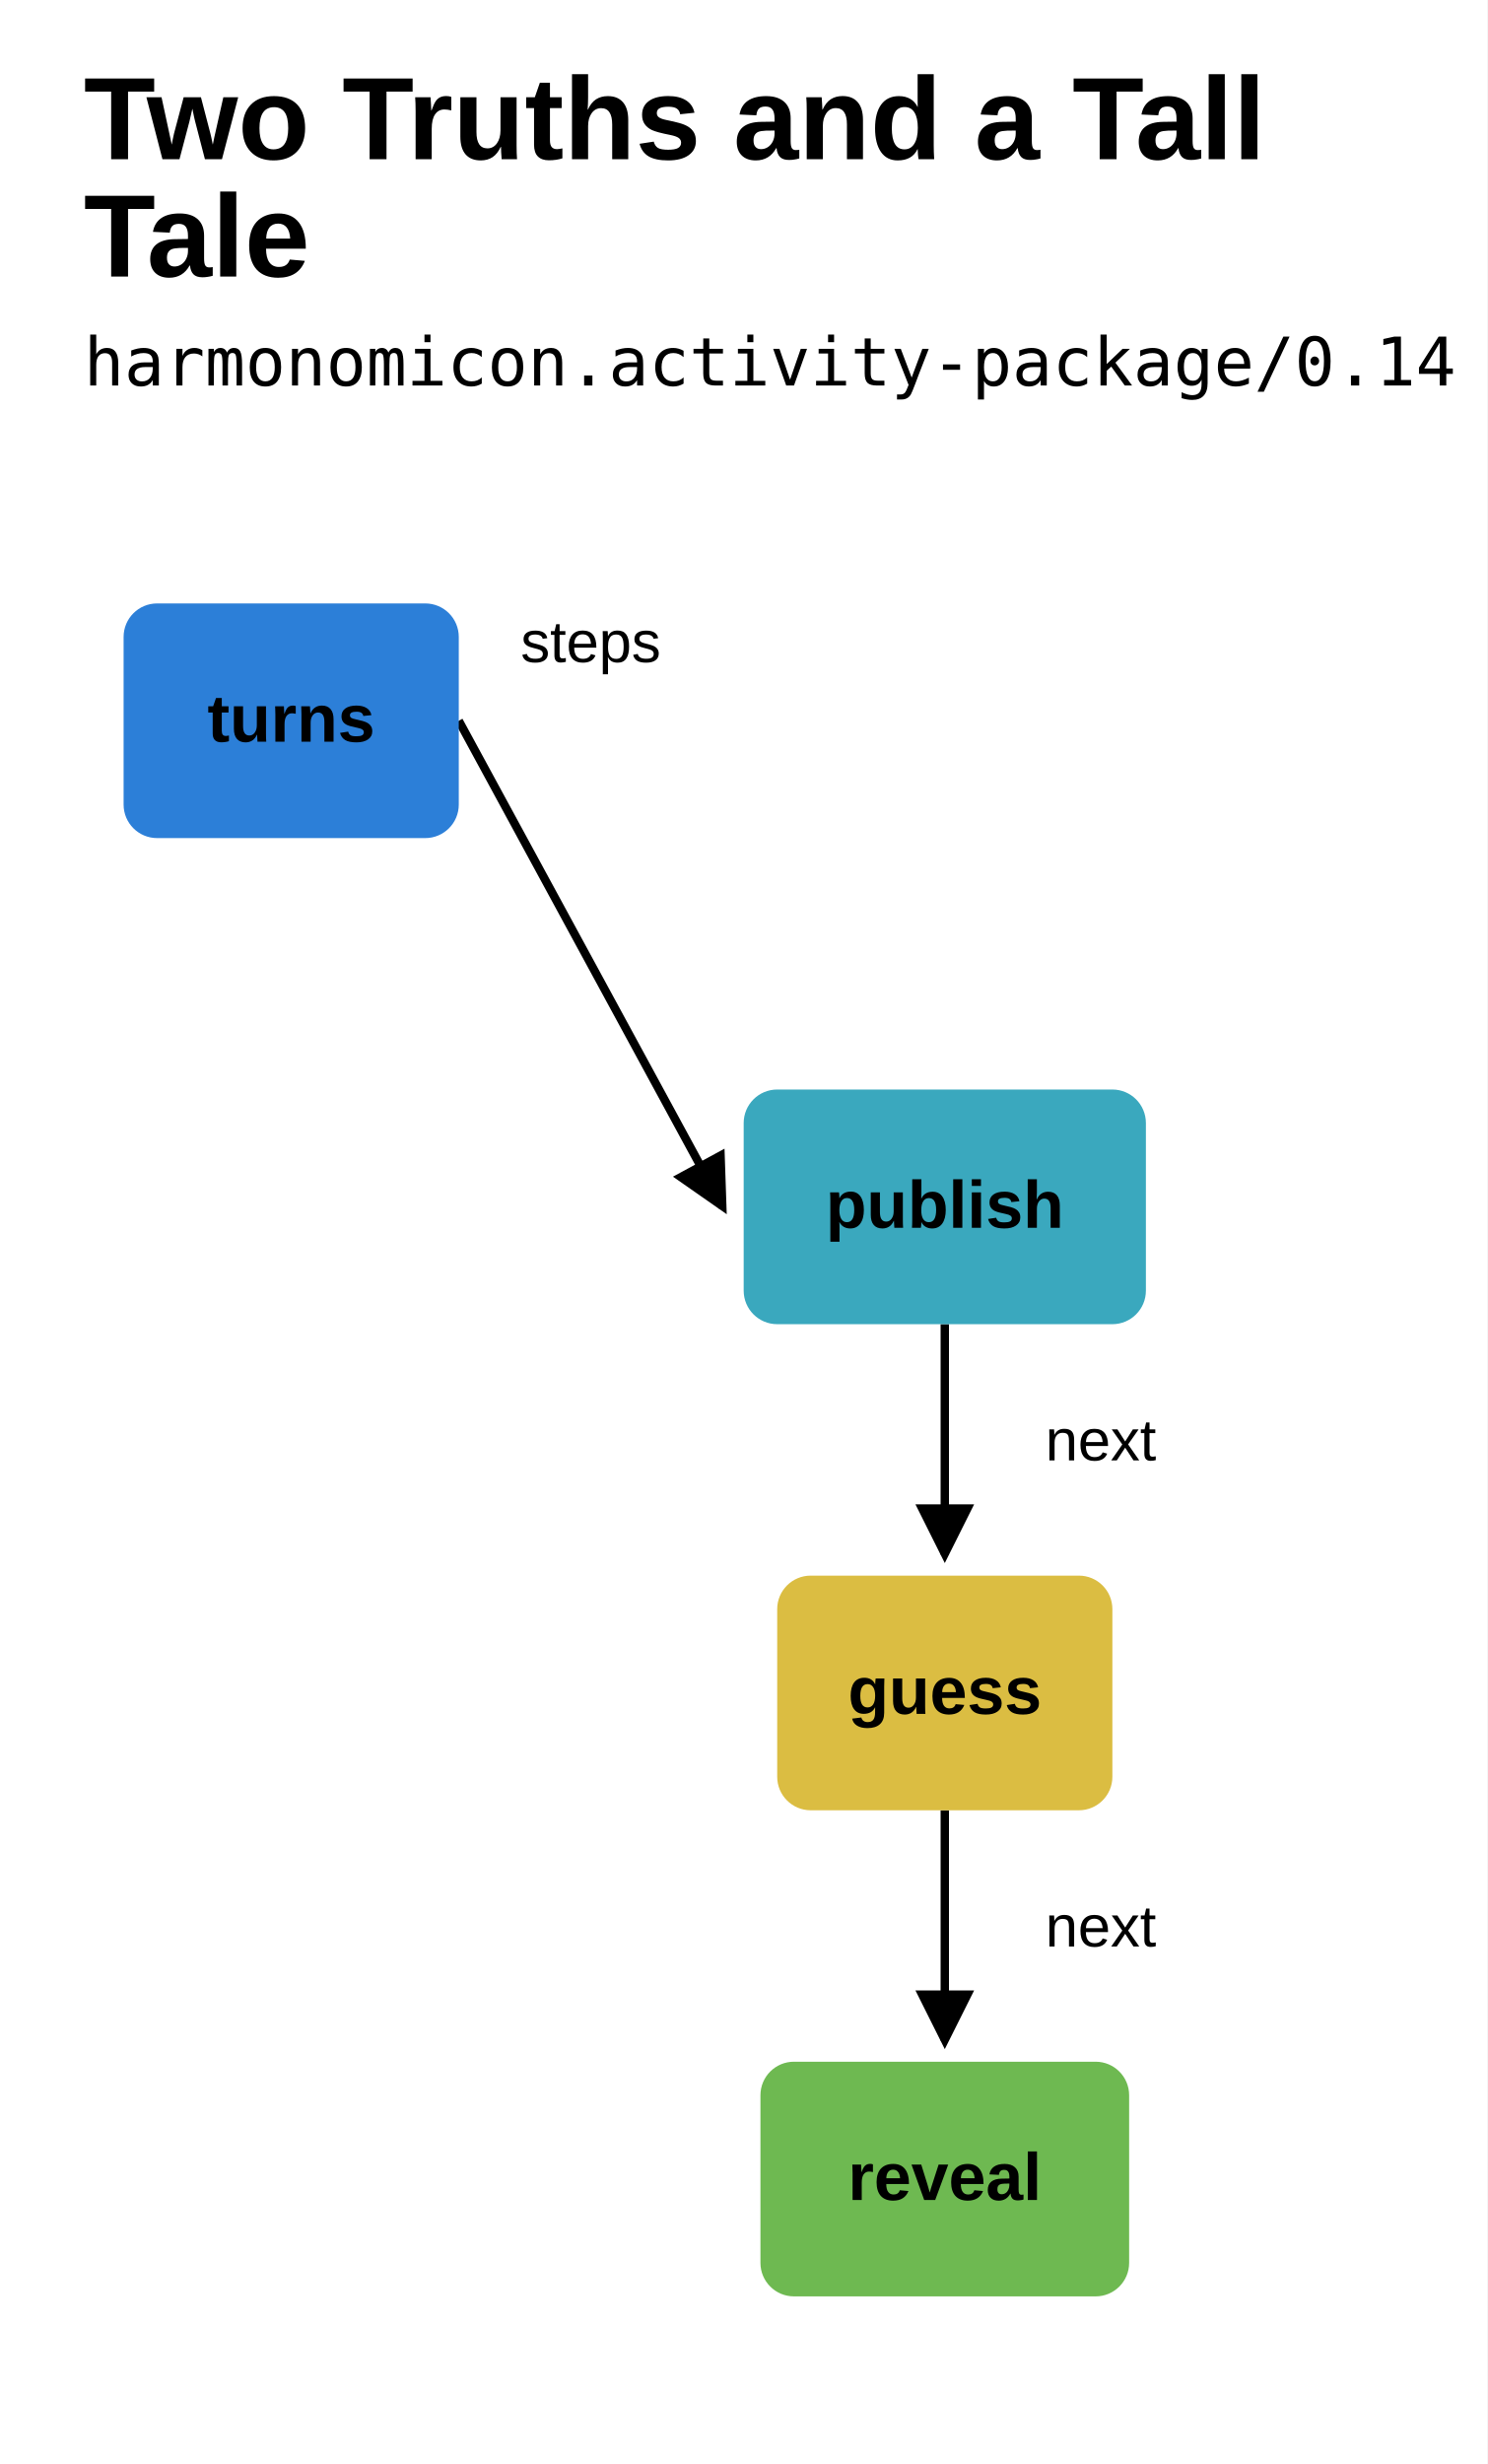
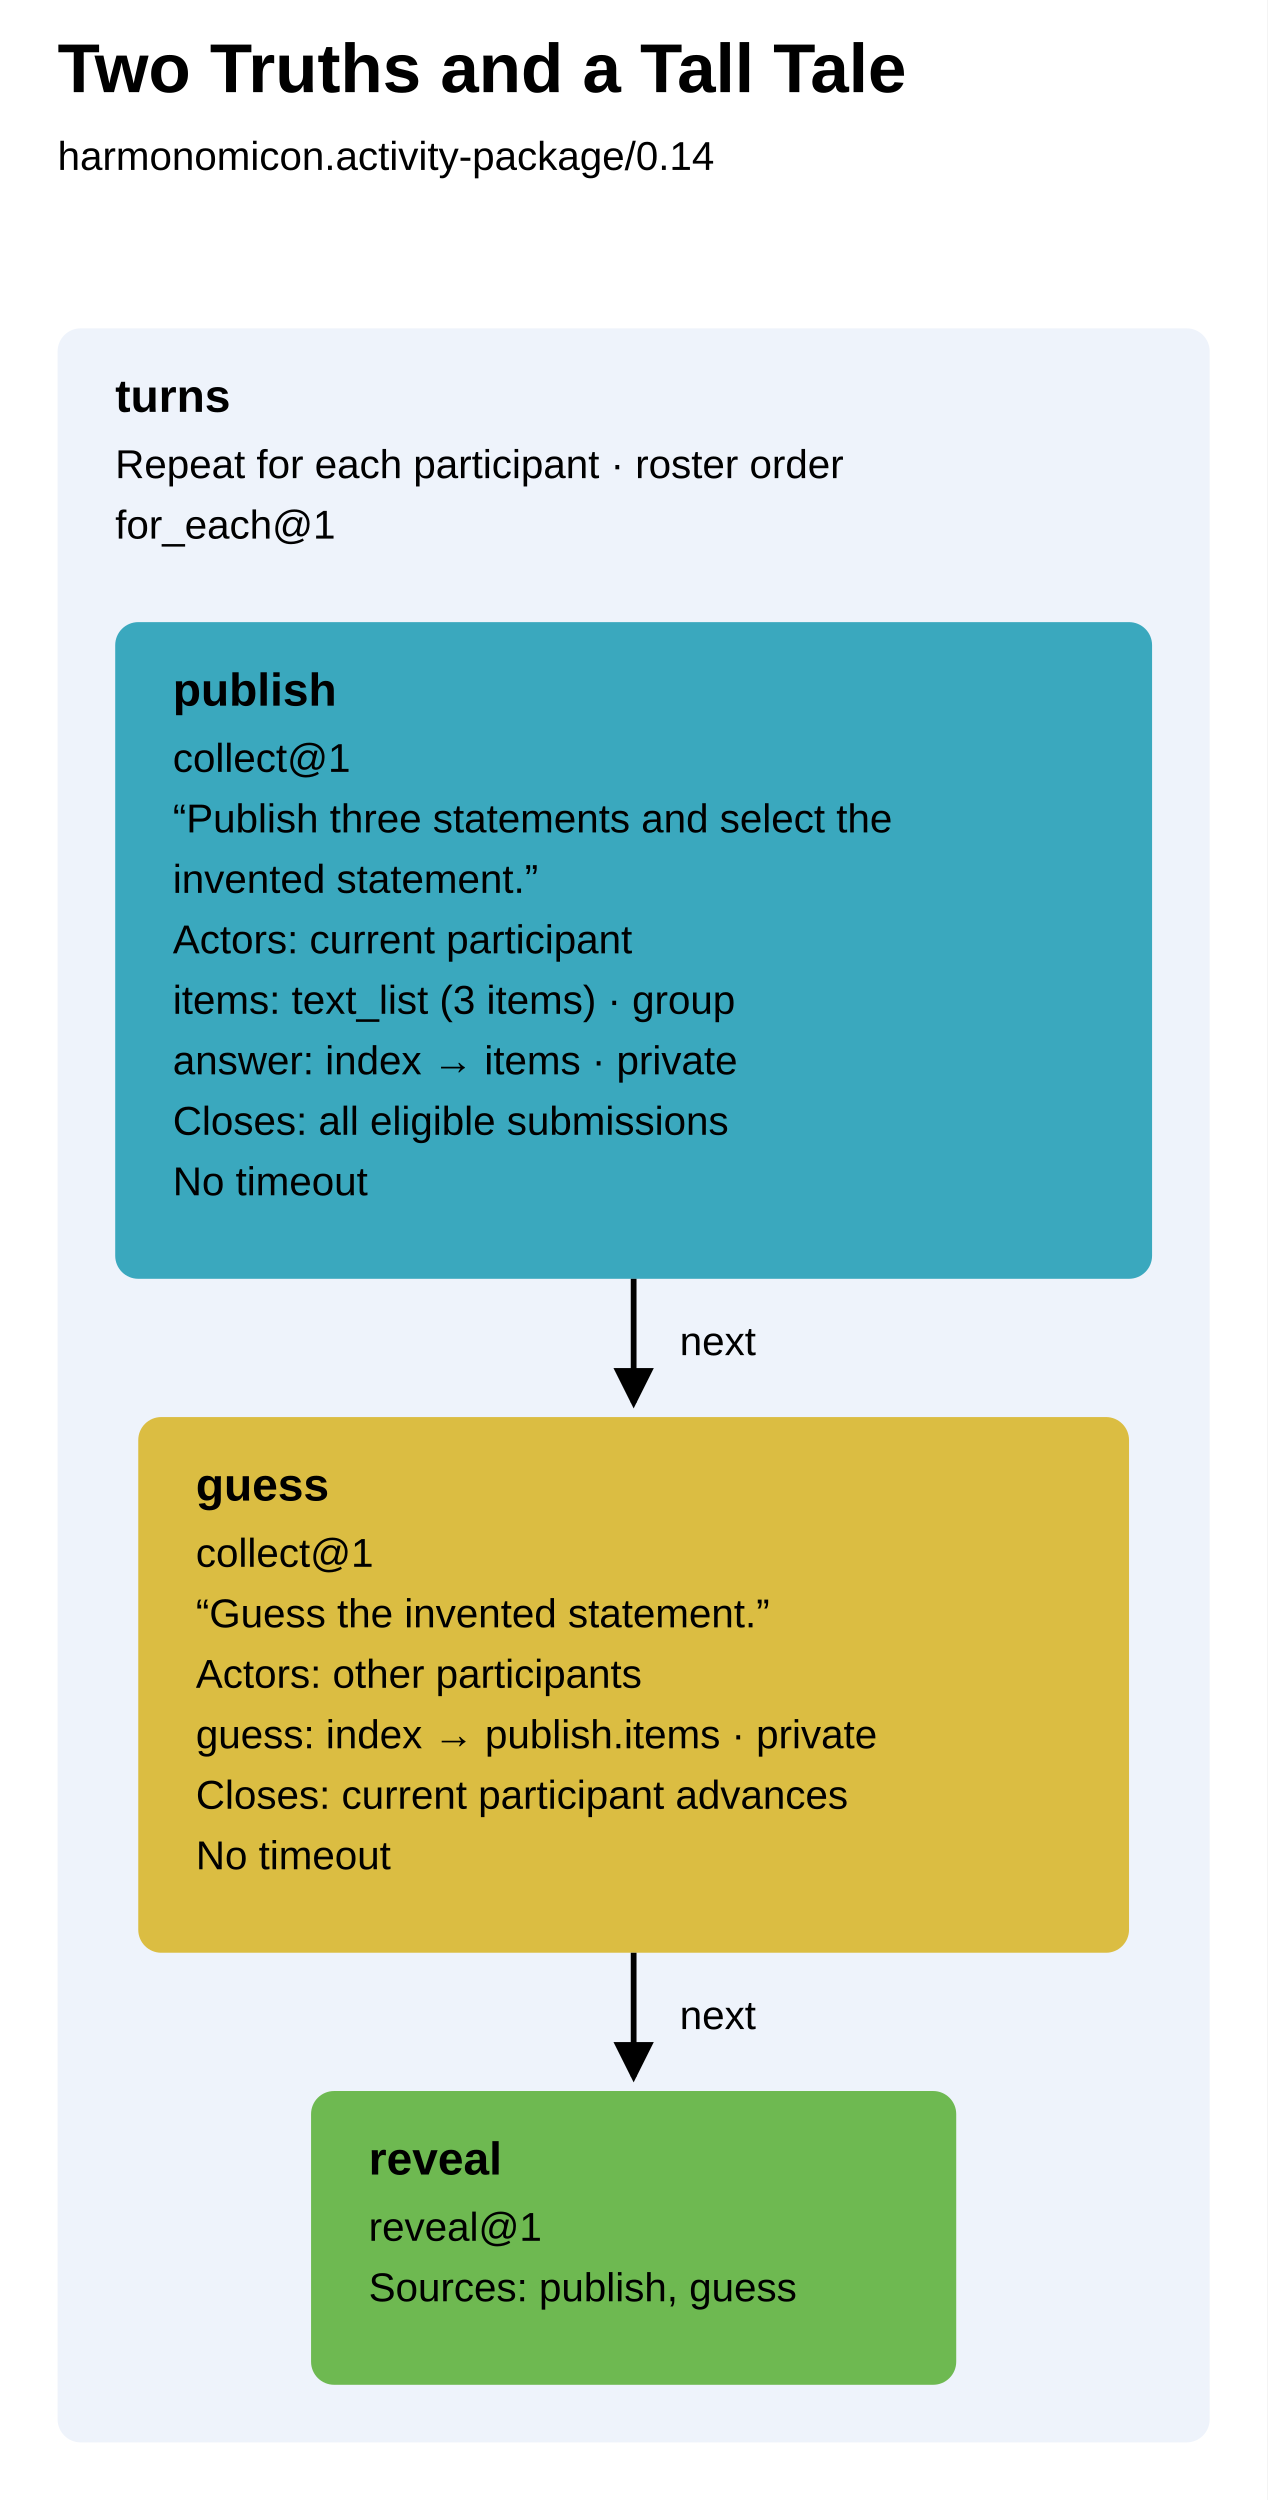
- <svg xmlns="http://www.w3.org/2000/svg" role="img" aria-label="Two Truths and a Tall Tale package flow" viewBox="0 0 355 588" width="355" height="588">
+ <svg xmlns="http://www.w3.org/2000/svg" width="440" height="868" viewBox="0 0 440 868" aria-label="Two Truths and a Tall Tale runbook" style="font-family:Arial,sans-serif;fill:black">
  <defs>
    <marker id="arrow" markerWidth="7" markerHeight="7" refX="6" refY="3.5" orient="auto">
-       <path d="M0 0L7 3.5L0 7" fill="#000000" />
+       <path d="M0 0L7 3.5L0 7" />
    </marker>
  </defs>
-   <rect width="100%" height="100%" fill="#ffffff" />
-   <text x="20" y="38" fill="#000000" font-family="Arial,sans-serif" font-size="28" font-weight="700">Two Truths and a Tall</text>
-   <text x="20" y="66" fill="#000000" font-family="Arial,sans-serif" font-size="28" font-weight="700">Tale</text>
-   <text x="20" y="92" fill="#000000" font-family="monospace" font-size="16">harmonomicon.activity-package/0.14</text>
-   <path d="M 109.5 172 L 172.5 288" fill="none" stroke="#000000" stroke-width="2" marker-end="url(#arrow)" />
-   <text x="141" y="158" text-anchor="middle" fill="#000000" font-size="14" font-family="Arial,sans-serif">steps</text>
-   <path d="M 225.5 316 L 225.5 371" fill="none" stroke="#000000" stroke-width="2" marker-end="url(#arrow)" />
-   <text x="249.5" y="348.5" text-anchor="start" fill="#000000" font-size="14" font-family="Arial,sans-serif">next</text>
-   <path d="M 225.5 432 L 225.5 487" fill="none" stroke="#000000" stroke-width="2" marker-end="url(#arrow)" />
-   <text x="249.5" y="464.5" text-anchor="start" fill="#000000" font-size="14" font-family="Arial,sans-serif">next</text>
-   <rect x="29.5" y="144" width="80" height="56" rx="8" fill="#2c7fd8" />
-   <text x="69.5" y="177" text-anchor="middle" fill="#000000" font-family="Arial,sans-serif" font-size="16" font-weight="700">turns</text>
-   <rect x="177.5" y="260" width="96" height="56" rx="8" fill="#3aa8be" />
-   <text x="225.5" y="293" text-anchor="middle" fill="#000000" font-family="Arial,sans-serif" font-size="16" font-weight="700">publish</text>
-   <rect x="185.5" y="376" width="80" height="56" rx="8" fill="#dbbd42" />
-   <text x="225.5" y="409" text-anchor="middle" fill="#000000" font-family="Arial,sans-serif" font-size="16" font-weight="700">guess</text>
-   <rect x="181.5" y="492" width="88" height="56" rx="8" fill="#6eb951" />
-   <text x="225.5" y="525" text-anchor="middle" fill="#000000" font-family="Arial,sans-serif" font-size="16" font-weight="700">reveal</text>
+   <rect width="100%" height="100%" fill="white" />
+   <text x="20" y="32" font-size="24" font-weight="700">Two Truths and a Tall Tale</text>
+   <text x="20" y="59" font-size="14">harmonomicon.activity-package/0.14</text>
+   <g data-step="turns" tabindex="0" role="button" aria-label="turns for_each@1">
+     <rect x="20" y="114" width="400" height="734" rx="8" fill="#eef3fb" />
+     <text x="40" y="143" font-weight="700" font-size="16">turns</text>
+     <text x="40" y="166" font-size="14">Repeat for each participant · roster order</text>
+     <text x="40" y="187" font-size="14">for_each@1</text>
+   </g>
+   <g data-step="publish" tabindex="0" role="button" aria-label="publish collect@1">
+     <rect x="40" y="216" width="360" height="228" rx="8" fill="#3aa8be" />
+     <text x="60" y="245" font-weight="700" font-size="16">publish</text>
+     <text x="60" y="268" font-size="14">collect@1</text>
+     <text x="60" y="289" font-size="14">“Publish three statements and select the</text>
+     <text x="60" y="310" font-size="14">invented statement.”</text>
+     <text x="60" y="331" font-size="14">Actors: current participant</text>
+     <text x="60" y="352" font-size="14">items: text_list (3 items) · group</text>
+     <text x="60" y="373" font-size="14">answer: index → items · private</text>
+     <text x="60" y="394" font-size="14">Closes: all eligible submissions</text>
+     <text x="60" y="415" font-size="14">No timeout</text>
+   </g>
+   <g data-step="guess" tabindex="0" role="button" aria-label="guess collect@1">
+     <rect x="48" y="492" width="344" height="186" rx="8" fill="#dbbd42" />
+     <text x="68" y="521" font-weight="700" font-size="16">guess</text>
+     <text x="68" y="544" font-size="14">collect@1</text>
+     <text x="68" y="565" font-size="14">“Guess the invented statement.”</text>
+     <text x="68" y="586" font-size="14">Actors: other participants</text>
+     <text x="68" y="607" font-size="14">guess: index → publish.items · private</text>
+     <text x="68" y="628" font-size="14">Closes: current participant advances</text>
+     <text x="68" y="649" font-size="14">No timeout</text>
+   </g>
+   <g data-step="reveal" tabindex="0" role="button" aria-label="reveal reveal@1">
+     <rect x="108" y="726" width="224" height="102" rx="8" fill="#6eb951" />
+     <text x="128" y="755" font-weight="700" font-size="16">reveal</text>
+     <text x="128" y="778" font-size="14">reveal@1</text>
+     <text x="128" y="799" font-size="14">Sources: publish, guess</text>
+   </g>
+   <path d="M 220 444 L 220 487" fill="none" stroke="black" stroke-width="2" marker-end="url(#arrow)" />
+   <text x="236" y="470.5" font-size="14">next</text>
+   <path d="M 220 678 L 220 721" fill="none" stroke="black" stroke-width="2" marker-end="url(#arrow)" />
+   <text x="236" y="704.5" font-size="14">next</text>
</svg>
